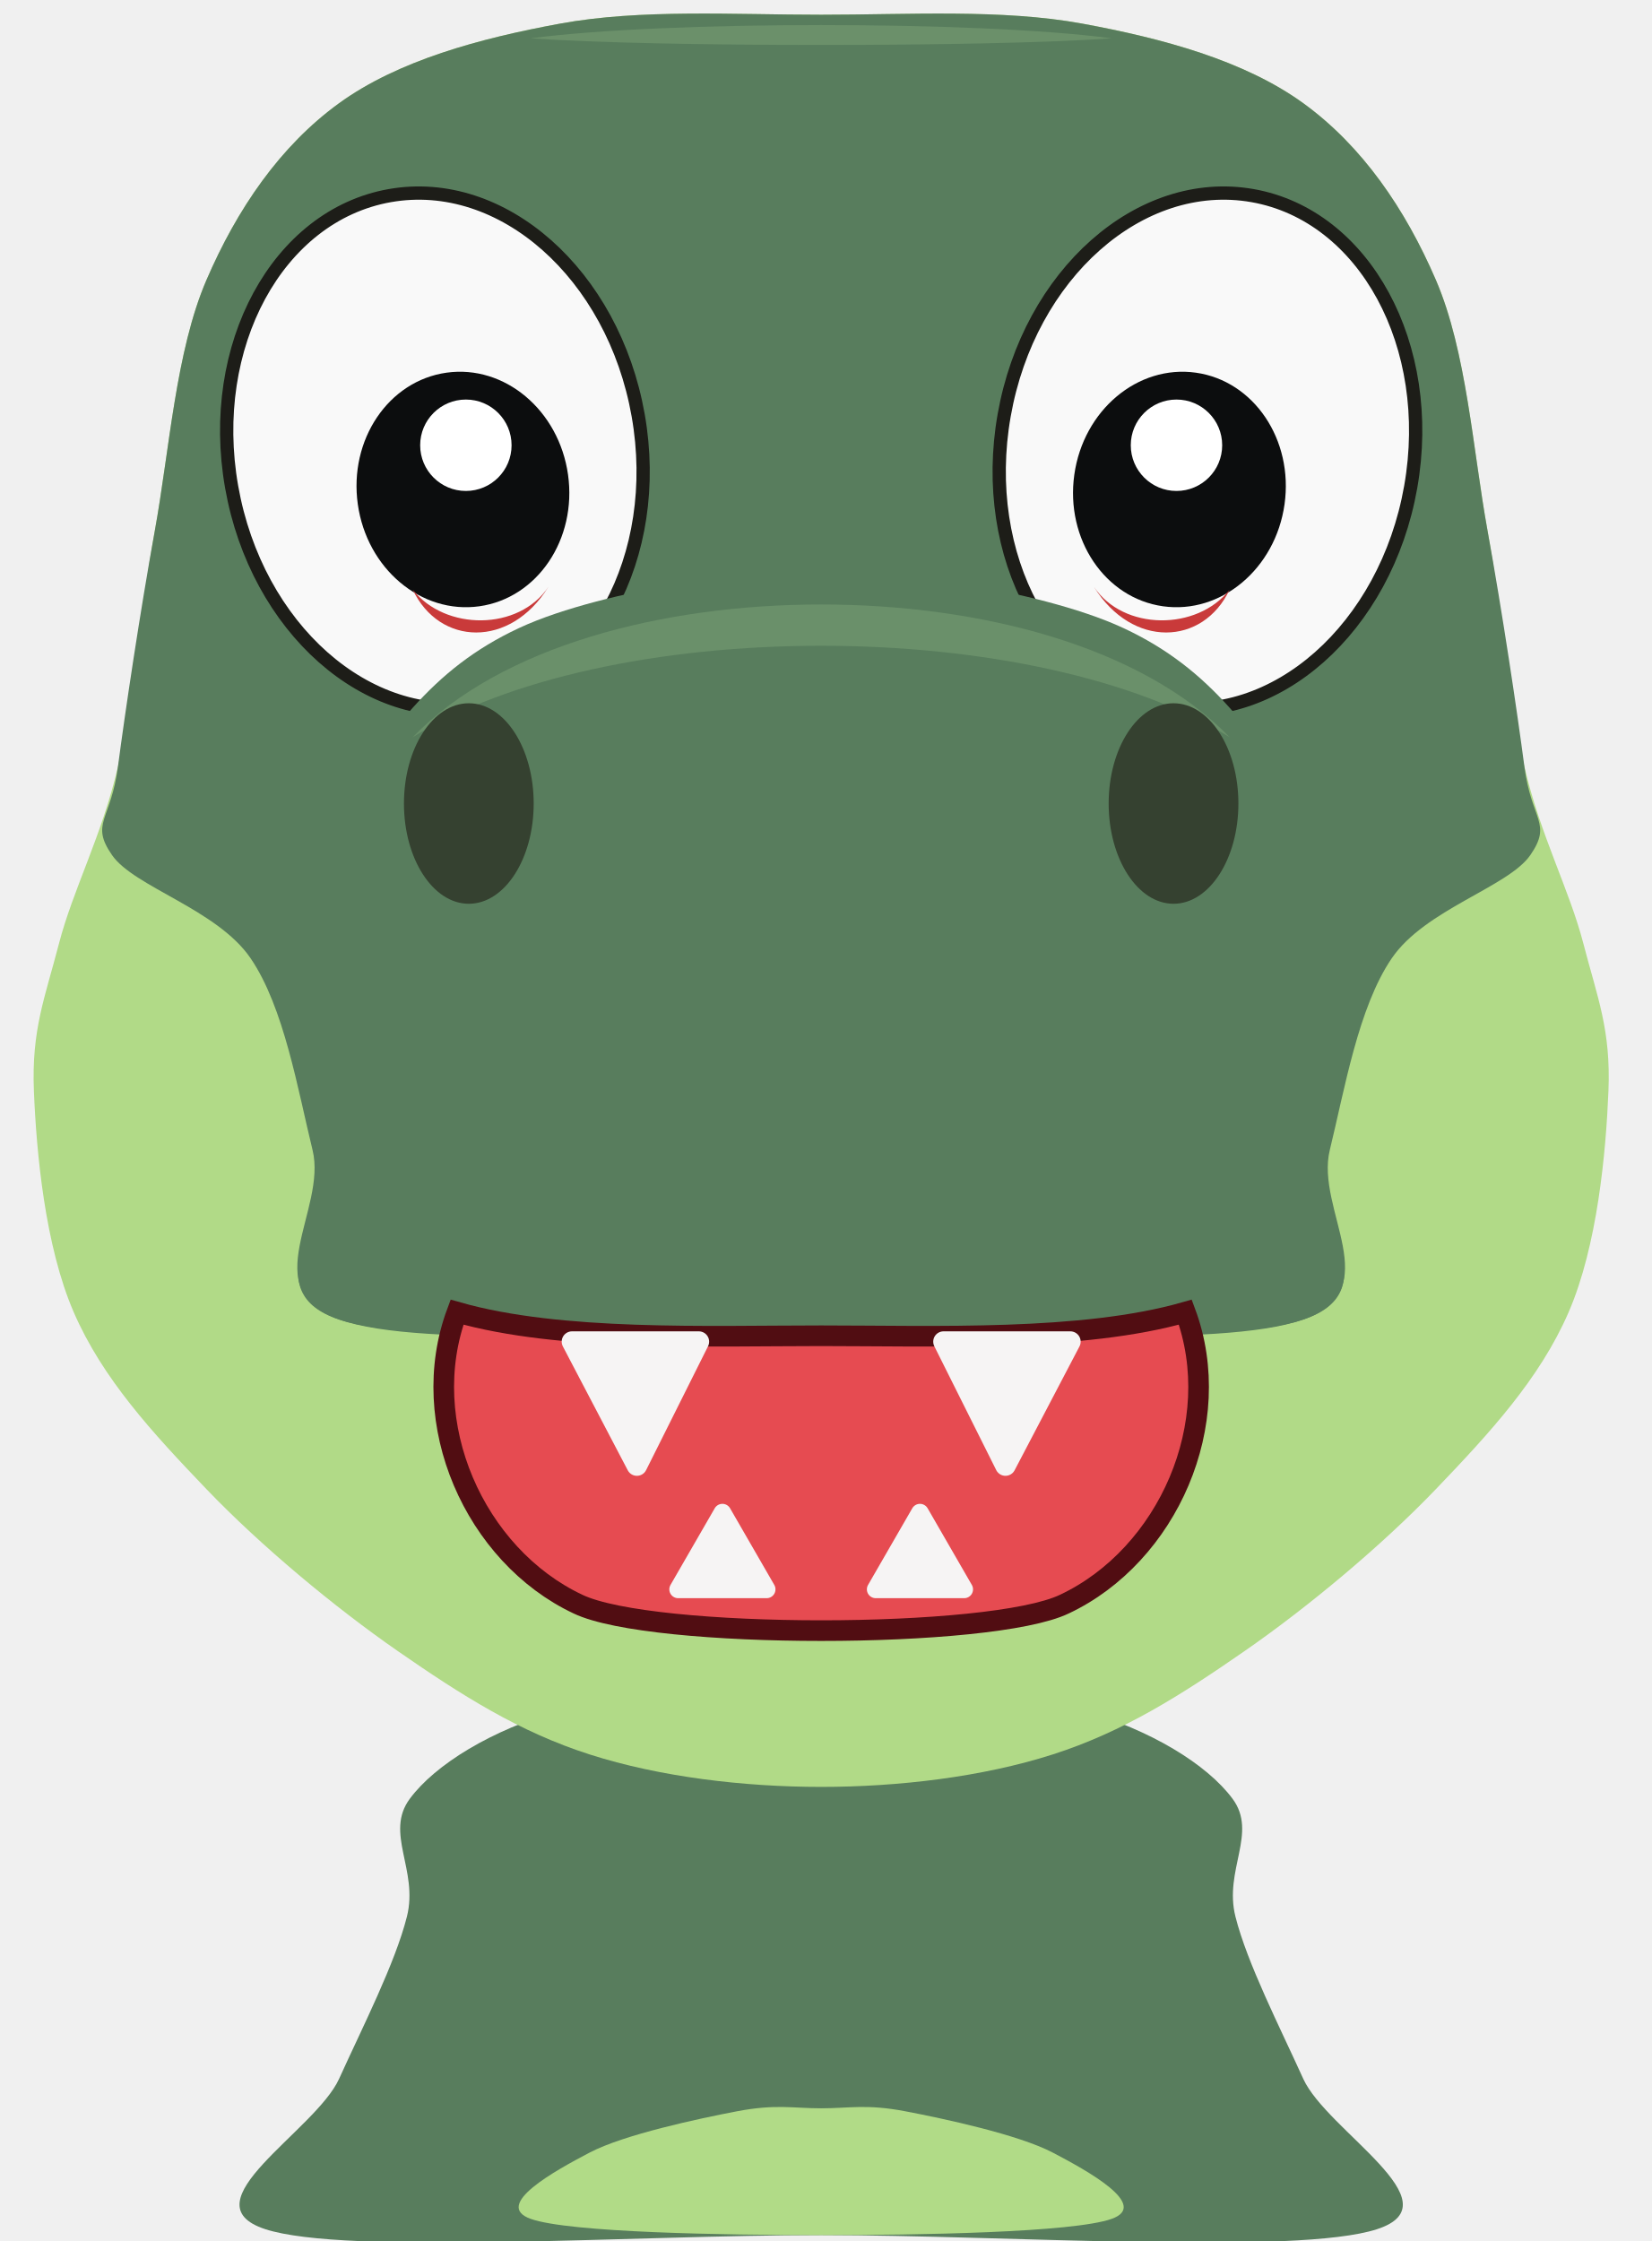
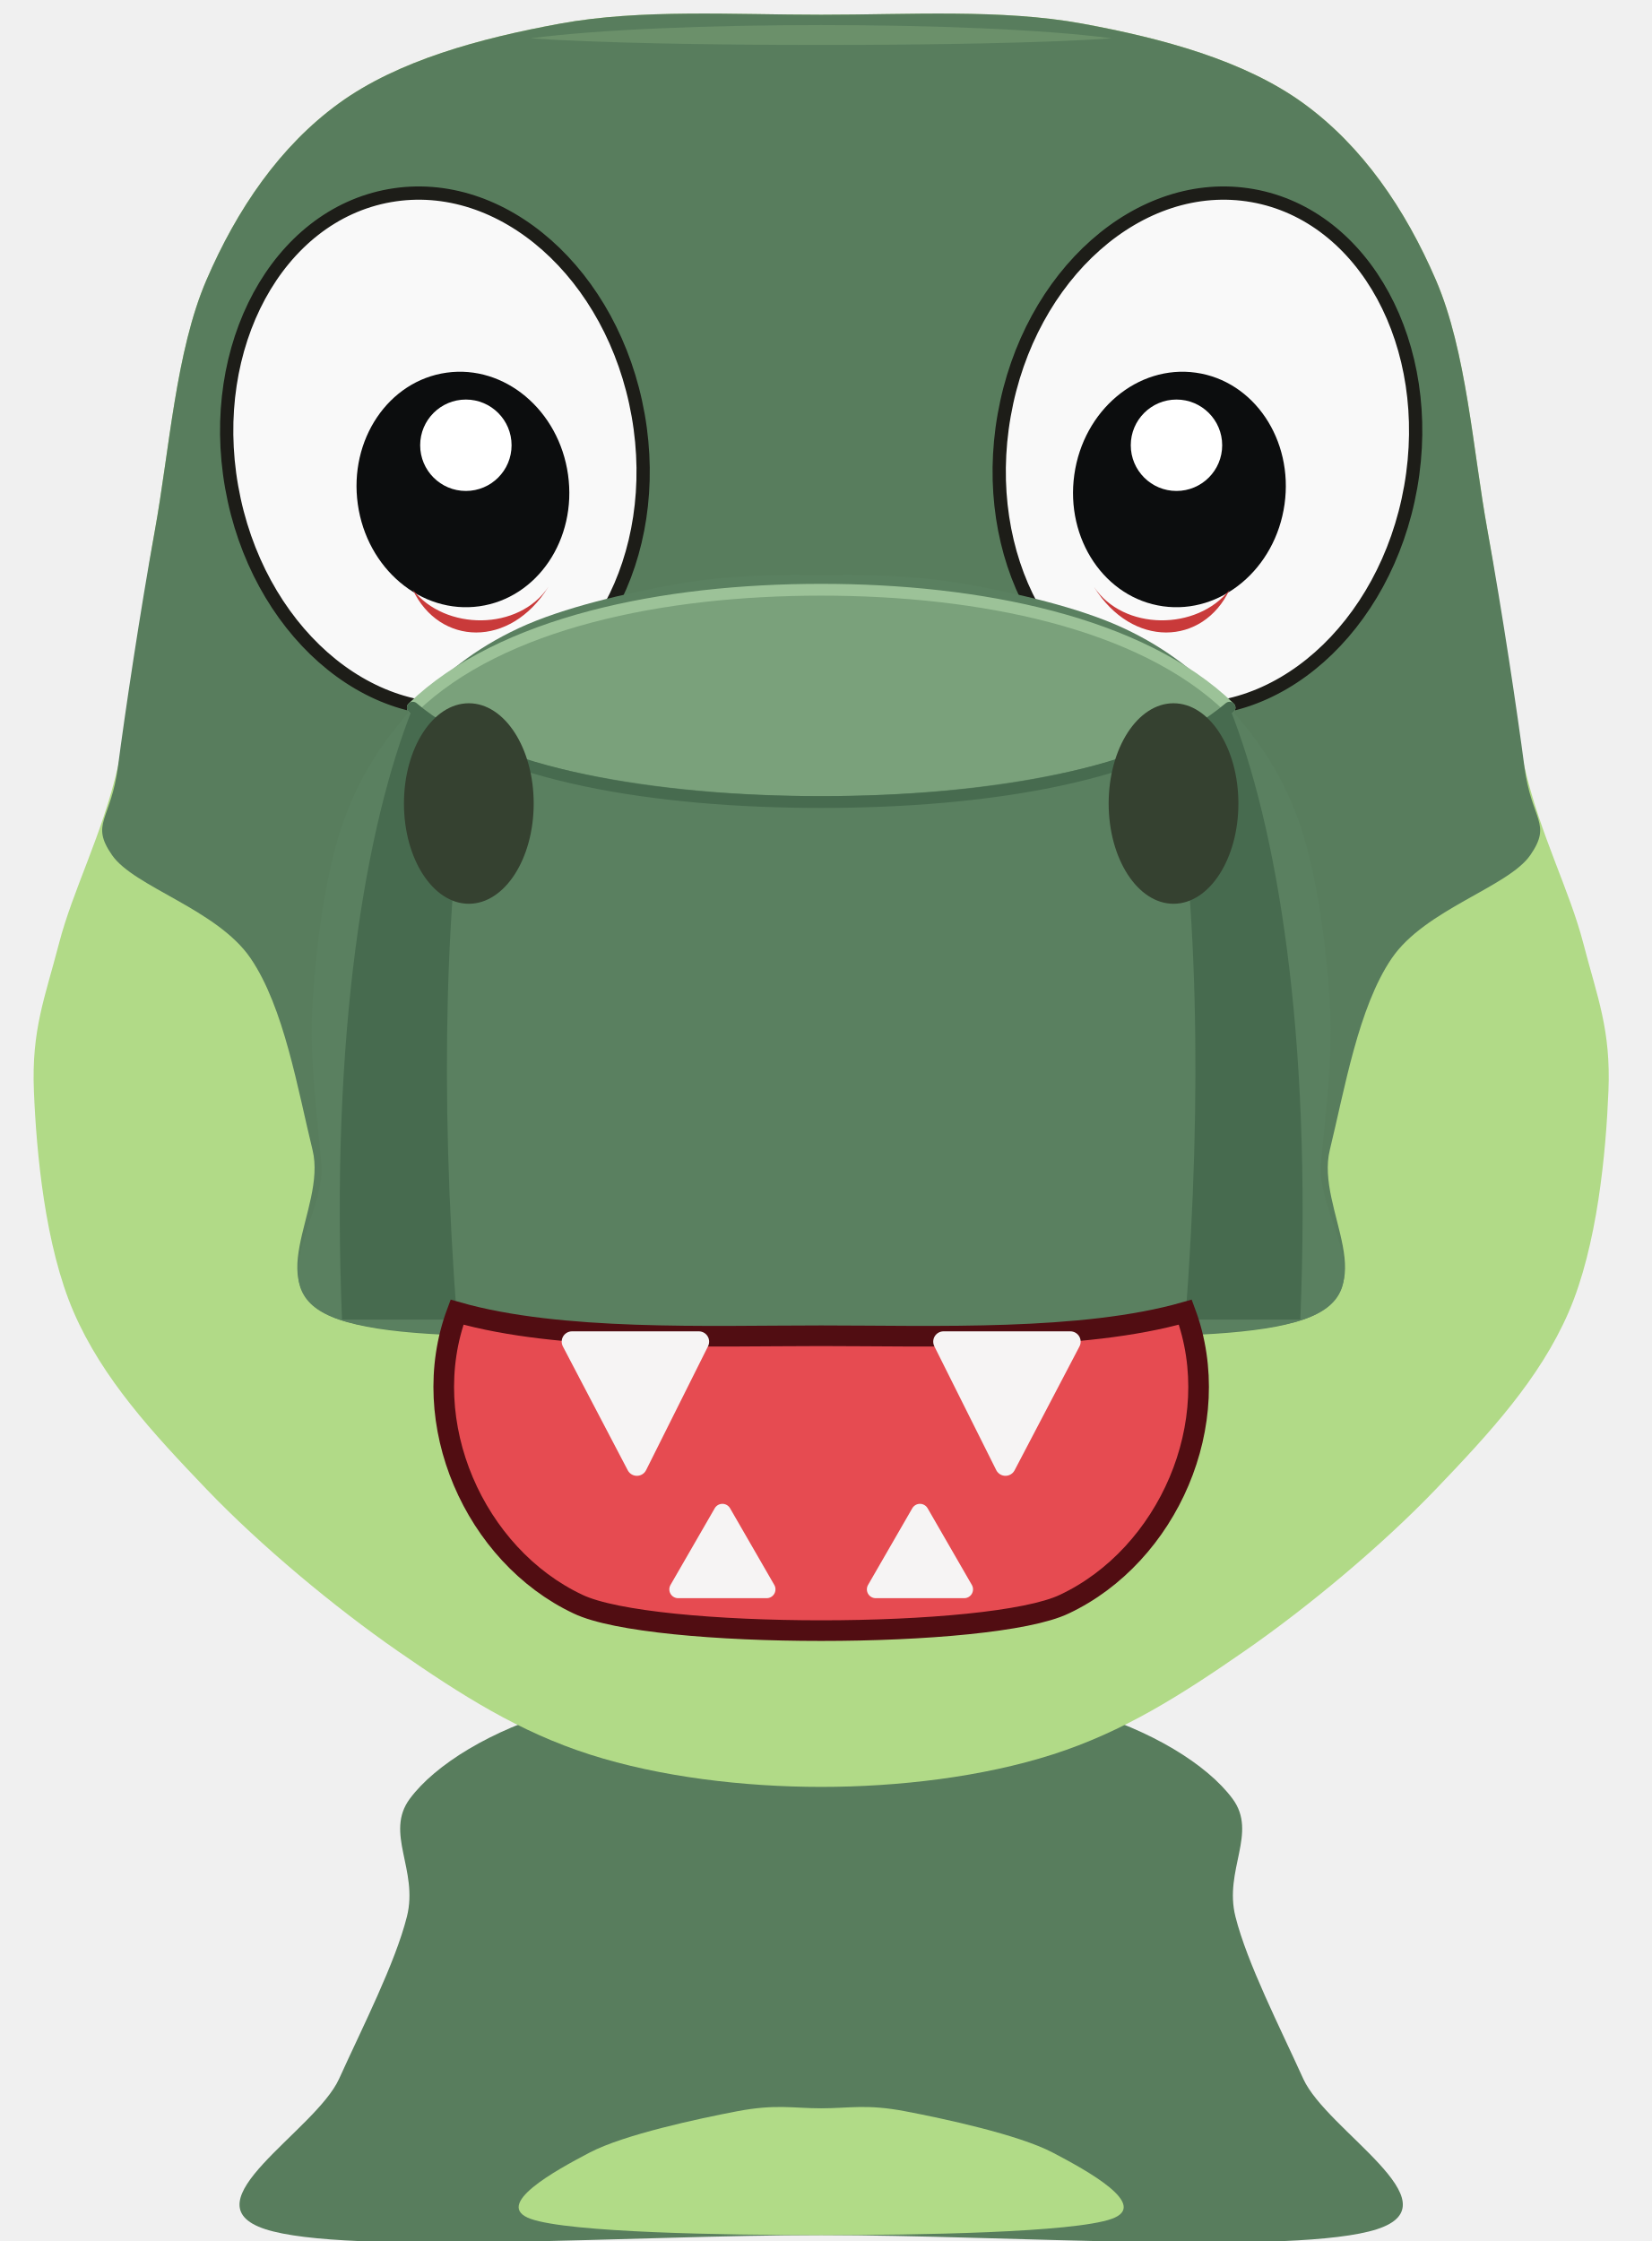
<svg xmlns="http://www.w3.org/2000/svg" viewBox="20 40 1120 1520">
  <defs />
  <g id="chest">
    <path id="p-chest" d="M577.0 1180.0C518.0 1180.0 446.5 1186.7 400.0 1200.0C353.5 1213.3 315.3 1236.7 298.0 1260.0C280.7 1283.3 304.0 1308.3 296.0 1340.0C288.0 1371.7 266.0 1414.7 250.0 1450.0C234.0 1485.3 145.5 1534.3 200.0 1552.0C254.5 1569.7 451.3 1556.0 577.0 1556.0C702.7 1556.0 899.5 1569.7 954.0 1552.0C1008.5 1534.3 920.0 1485.3 904.0 1450.0C888.0 1414.7 866.0 1371.7 858.0 1340.0C850.0 1308.3 873.3 1283.3 856.0 1260.0C838.7 1236.7 800.5 1213.3 754.0 1200.0C707.5 1186.7 636.0 1180.0 577.0 1180.0Z" fill="#587d5d" />
  </g>
  <g id="belly">
    <path id="p-belly" d="M577.0 1470.0C558.0 1470.0 546.2 1467.0 520.0 1472.0C493.8 1477.0 443.3 1487.8 420.0 1500.0C396.7 1512.2 353.8 1535.7 380.0 1545.0C406.2 1554.3 511.3 1556.0 577.0 1556.0C642.7 1556.0 747.8 1554.3 774.0 1545.0C800.2 1535.7 757.3 1512.2 734.0 1500.0C710.7 1487.8 660.2 1477.0 634.0 1472.0C607.8 1467.0 596.0 1470.0 577.0 1470.0Z" fill="#b1db87" />
  </g>
  <g id="silhouette">
    <path id="p-silhouette" d="M577.0 50.0C518.0 50.0 454.5 46.0 400.0 56.0C345.5 66.0 290.0 81.0 250.0 110.0C210.0 139.0 180.8 181.7 160.0 230.0C139.2 278.3 135.0 345.0 125.0 400.0C115.0 455.0 110.8 513.3 100.0 560.0C89.2 606.7 69.5 643.3 60.0 680.0C50.5 716.7 41.3 738.3 43.0 780.0C44.7 821.7 50.5 885.0 70.0 930.0C89.5 975.0 123.3 1011.7 160.0 1050.0C196.7 1088.3 246.7 1130.0 290.0 1160.0C333.3 1190.0 372.2 1214.7 420.0 1230.0C467.8 1245.3 524.7 1252.0 577.0 1252.0C629.3 1252.0 686.2 1245.3 734.0 1230.0C781.8 1214.7 820.7 1190.0 864.0 1160.0C907.3 1130.0 957.3 1088.3 994.0 1050.0C1030.7 1011.7 1064.5 975.0 1084.0 930.0C1103.5 885.0 1109.3 821.7 1111.0 780.0C1112.7 738.3 1103.5 716.7 1094.0 680.0C1084.5 643.3 1064.8 606.7 1054.0 560.0C1043.2 513.3 1039.0 455.0 1029.0 400.0C1019.0 345.0 1014.8 278.3 994.0 230.0C973.2 181.7 944.0 139.0 904.0 110.0C864.0 81.0 808.5 66.0 754.0 56.0C699.5 46.0 636.0 50.0 577.0 50.0Z" fill="#b1da87" />
  </g>
  <g id="head">
    <path id="p-head" d="M577.0 50.0C518.0 50.0 454.5 46.0 400.0 56.0C345.5 66.0 290.0 81.0 250.0 110.0C210.0 139.0 180.8 181.7 160.0 230.0C139.2 278.3 135.0 345.0 125.0 400.0C115.0 455.0 104.8 523.3 100.0 560.0C95.2 596.7 81.0 598.3 96.0 620.0C111.0 641.7 167.3 656.7 190.0 690.0C212.7 723.3 222.0 779.2 232.0 820.0C242.0 860.8 192.5 914.7 250.0 935.0C307.5 955.3 468.0 942.0 577.0 942.0C686.0 942.0 846.5 955.3 904.0 935.0C961.5 914.7 912.0 860.8 922.0 820.0C932.0 779.2 941.3 723.3 964.0 690.0C986.7 656.7 1043.0 641.7 1058.0 620.0C1073.0 598.3 1058.8 596.7 1054.0 560.0C1049.2 523.3 1039.0 455.0 1029.0 400.0C1019.0 345.0 1014.8 278.3 994.0 230.0C973.2 181.7 944.0 139.0 904.0 110.0C864.0 81.0 808.5 66.0 754.0 56.0C699.5 46.0 636.0 50.0 577.0 50.0Z" fill="#587d5d" />
  </g>
  <g id="head-top-shade">
    <path d="M380 66 C470 54 684 54 774 66 C690 72 464 72 380 66 Z" fill="#6b906a" />
  </g>
  <g id="eye-white-l">
    <ellipse cx="315.0" cy="346.0" rx="140.0" ry="176.0" transform="rotate(-10.0 315.0 346.0)" fill="#f9f9f9" stroke="#1d1d18" stroke-width="9" />
  </g>
  <g id="eye-white-r">
    <use href="#eye-white-l" transform="translate(1154.0 0) scale(-1 1)" />
  </g>
  <g id="pupil-l">
    <ellipse cx="334.0" cy="372.0" rx="72.0" ry="80.0" transform="rotate(-8.0 334.0 372.0)" fill="#0c0d0e" />
  </g>
  <g id="pupil-r">
    <use href="#pupil-l" transform="translate(1154.0 0) scale(-1 1)" />
  </g>
  <g id="pupil-glow-l">
    <path d="M300 440 C318 478 366 480 392 438 C372 468 322 468 300 440 Z" fill="#c93a3a" />
  </g>
  <g id="pupil-glow-r">
    <use href="#pupil-glow-l" transform="translate(1154.0 0) scale(-1 1)" />
  </g>
  <g id="glint-l">
    <circle cx="336" cy="342" r="31" fill="#ffffff" />
  </g>
  <g id="glint-r">
    <use href="#glint-l" transform="translate(1154.0 0) scale(-1 1)" />
  </g>
+   <g id="snout-shadow">
+     <path d="M300 520 C340 470 470 448 577 448 C684 448 814 470 854 520 C870 640 860 800 840 935 L314 935 C294 800 284 640 300 520 Z" fill="#3f5f47" />
+   </g>
  <g id="snout">
-     <path id="p-snout" d="M577.0 430.0C544.7 430.0 514.2 430.0 480.0 436.0C445.8 442.0 402.0 452.0 372.0 466.0C342.0 480.0 320.0 497.7 300.0 520.0C280.0 542.3 263.3 566.7 252.0 600.0C240.7 633.3 234.3 681.7 232.0 720.0C229.7 758.3 235.0 794.2 238.0 830.0C241.0 865.8 193.5 916.3 250.0 935.0C306.5 953.7 468.0 942.0 577.0 942.0C686.0 942.0 847.5 953.7 904.0 935.0C960.5 916.3 913.0 865.8 916.0 830.0C919.0 794.2 924.3 758.3 922.0 720.0C919.7 681.7 913.3 633.3 902.0 600.0C890.7 566.7 874.0 542.3 854.0 520.0C834.0 497.7 812.0 480.0 782.0 466.0C752.0 452.0 708.2 442.0 674.0 436.0C639.8 430.0 609.3 430.0 577.0 430.0Z" fill="#587d5d" />
+     <path id="p-snout" d="M577.0 430.0C544.7 430.0 514.2 430.0 480.0 436.0C445.8 442.0 402.0 452.0 372.0 466.0C342.0 480.0 320.0 497.7 300.0 520.0C280.0 542.3 263.3 566.7 252.0 600.0C240.7 633.3 234.3 681.7 232.0 720.0C229.7 758.3 235.0 794.2 238.0 830.0C241.0 865.8 193.5 916.3 250.0 935.0C306.5 953.7 468.0 942.0 577.0 942.0C686.0 942.0 847.5 953.7 904.0 935.0C960.5 916.3 913.0 865.8 916.0 830.0C919.0 794.2 924.3 758.3 922.0 720.0C919.7 681.7 913.3 633.3 902.0 600.0C890.7 566.7 874.0 542.3 854.0 520.0C834.0 497.7 812.0 480.0 782.0 466.0C752.0 452.0 708.2 442.0 674.0 436.0C639.8 430.0 609.3 430.0 577.0 430.0Z" fill="#5a8060" />
  </g>
-   <g id="snout-light">
-     <path d="M300 540 C360 478 470 450 577 450 C684 450 794 478 854 540 C790 500 686 478 577 478 C468 478 364 500 300 540 Z" fill="#6a906a" />
+   <g id="snout-side-l">
+     <path d="M300 520 C268 600 244 740 252 935 L330 935 C318 780 322 640 340 540 Z" fill="#476b4f" />
+   </g>
+   <g id="snout-side-r">
+     <use href="#snout-side-l" transform="translate(1154.0 0) scale(-1 1)" />
+   </g>
+   <g id="snout-top-plane">
+     <path d="M300 520 C360 462 470 440 577 440 C684 440 794 462 854 520 C800 560 690 580 577 580 C464 580 354 560 300 520 Z" fill="#7aa17b" />
+   </g>
+   <g id="snout-top-edge">
+     <path d="M300 520 C360 462 470 440 577 440 C684 440 794 462 854 520" stroke="#9cc298" stroke-width="8" stroke-linecap="round" fill="none" />
+   </g>
+   <g id="snout-front-edge">
+     <path d="M300 520 C354 566 464 584 577 584 C690 584 800 566 854 520" stroke="#476b4f" stroke-width="8" stroke-linecap="round" fill="none" />
  </g>
  <g id="mouth">
    <path d="M330 930 C400 950 500 946 577 946 C654 946 754 950 824 930 C852 1005 812 1095 742 1128 C692 1152 462 1152 412 1128 C342 1095 302 1005 330 930 Z" fill="#e64b51" />
  </g>
  <g id="mouth-outline">
    <path d="M330 930 C400 950 500 946 577 946 C654 946 754 950 824 930 C852 1005 812 1095 742 1128 C692 1152 462 1152 412 1128 C342 1095 302 1005 330 930 Z" stroke="#510d12" stroke-width="14" stroke-linecap="round" fill="none" />
  </g>
  <g id="fang-upper-l">
    <path d="M408 950 L494 950 L452 1034 Z" fill="#f6f4f4" stroke="#f6f4f4" stroke-width="14" stroke-linejoin="round" />
  </g>
  <g id="fang-upper-r">
    <use href="#fang-upper-l" transform="translate(1154.0 0) scale(-1 1)" />
  </g>
  <g id="fang-lower-l">
    <path d="M480 1118 L540 1118 L510 1066 Z" fill="#f6f4f4" stroke="#f6f4f4" stroke-width="12" stroke-linejoin="round" />
  </g>
  <g id="fang-lower-r">
    <use href="#fang-lower-l" transform="translate(1154.0 0) scale(-1 1)" />
  </g>
  <g id="nostril-l">
    <ellipse cx="338.0" cy="585.0" rx="44.0" ry="68.0" transform="rotate(0.0 338.0 585.0)" fill="#354130" />
  </g>
  <g id="nostril-r">
    <use href="#nostril-l" transform="translate(1154.0 0) scale(-1 1)" />
  </g>
</svg>
